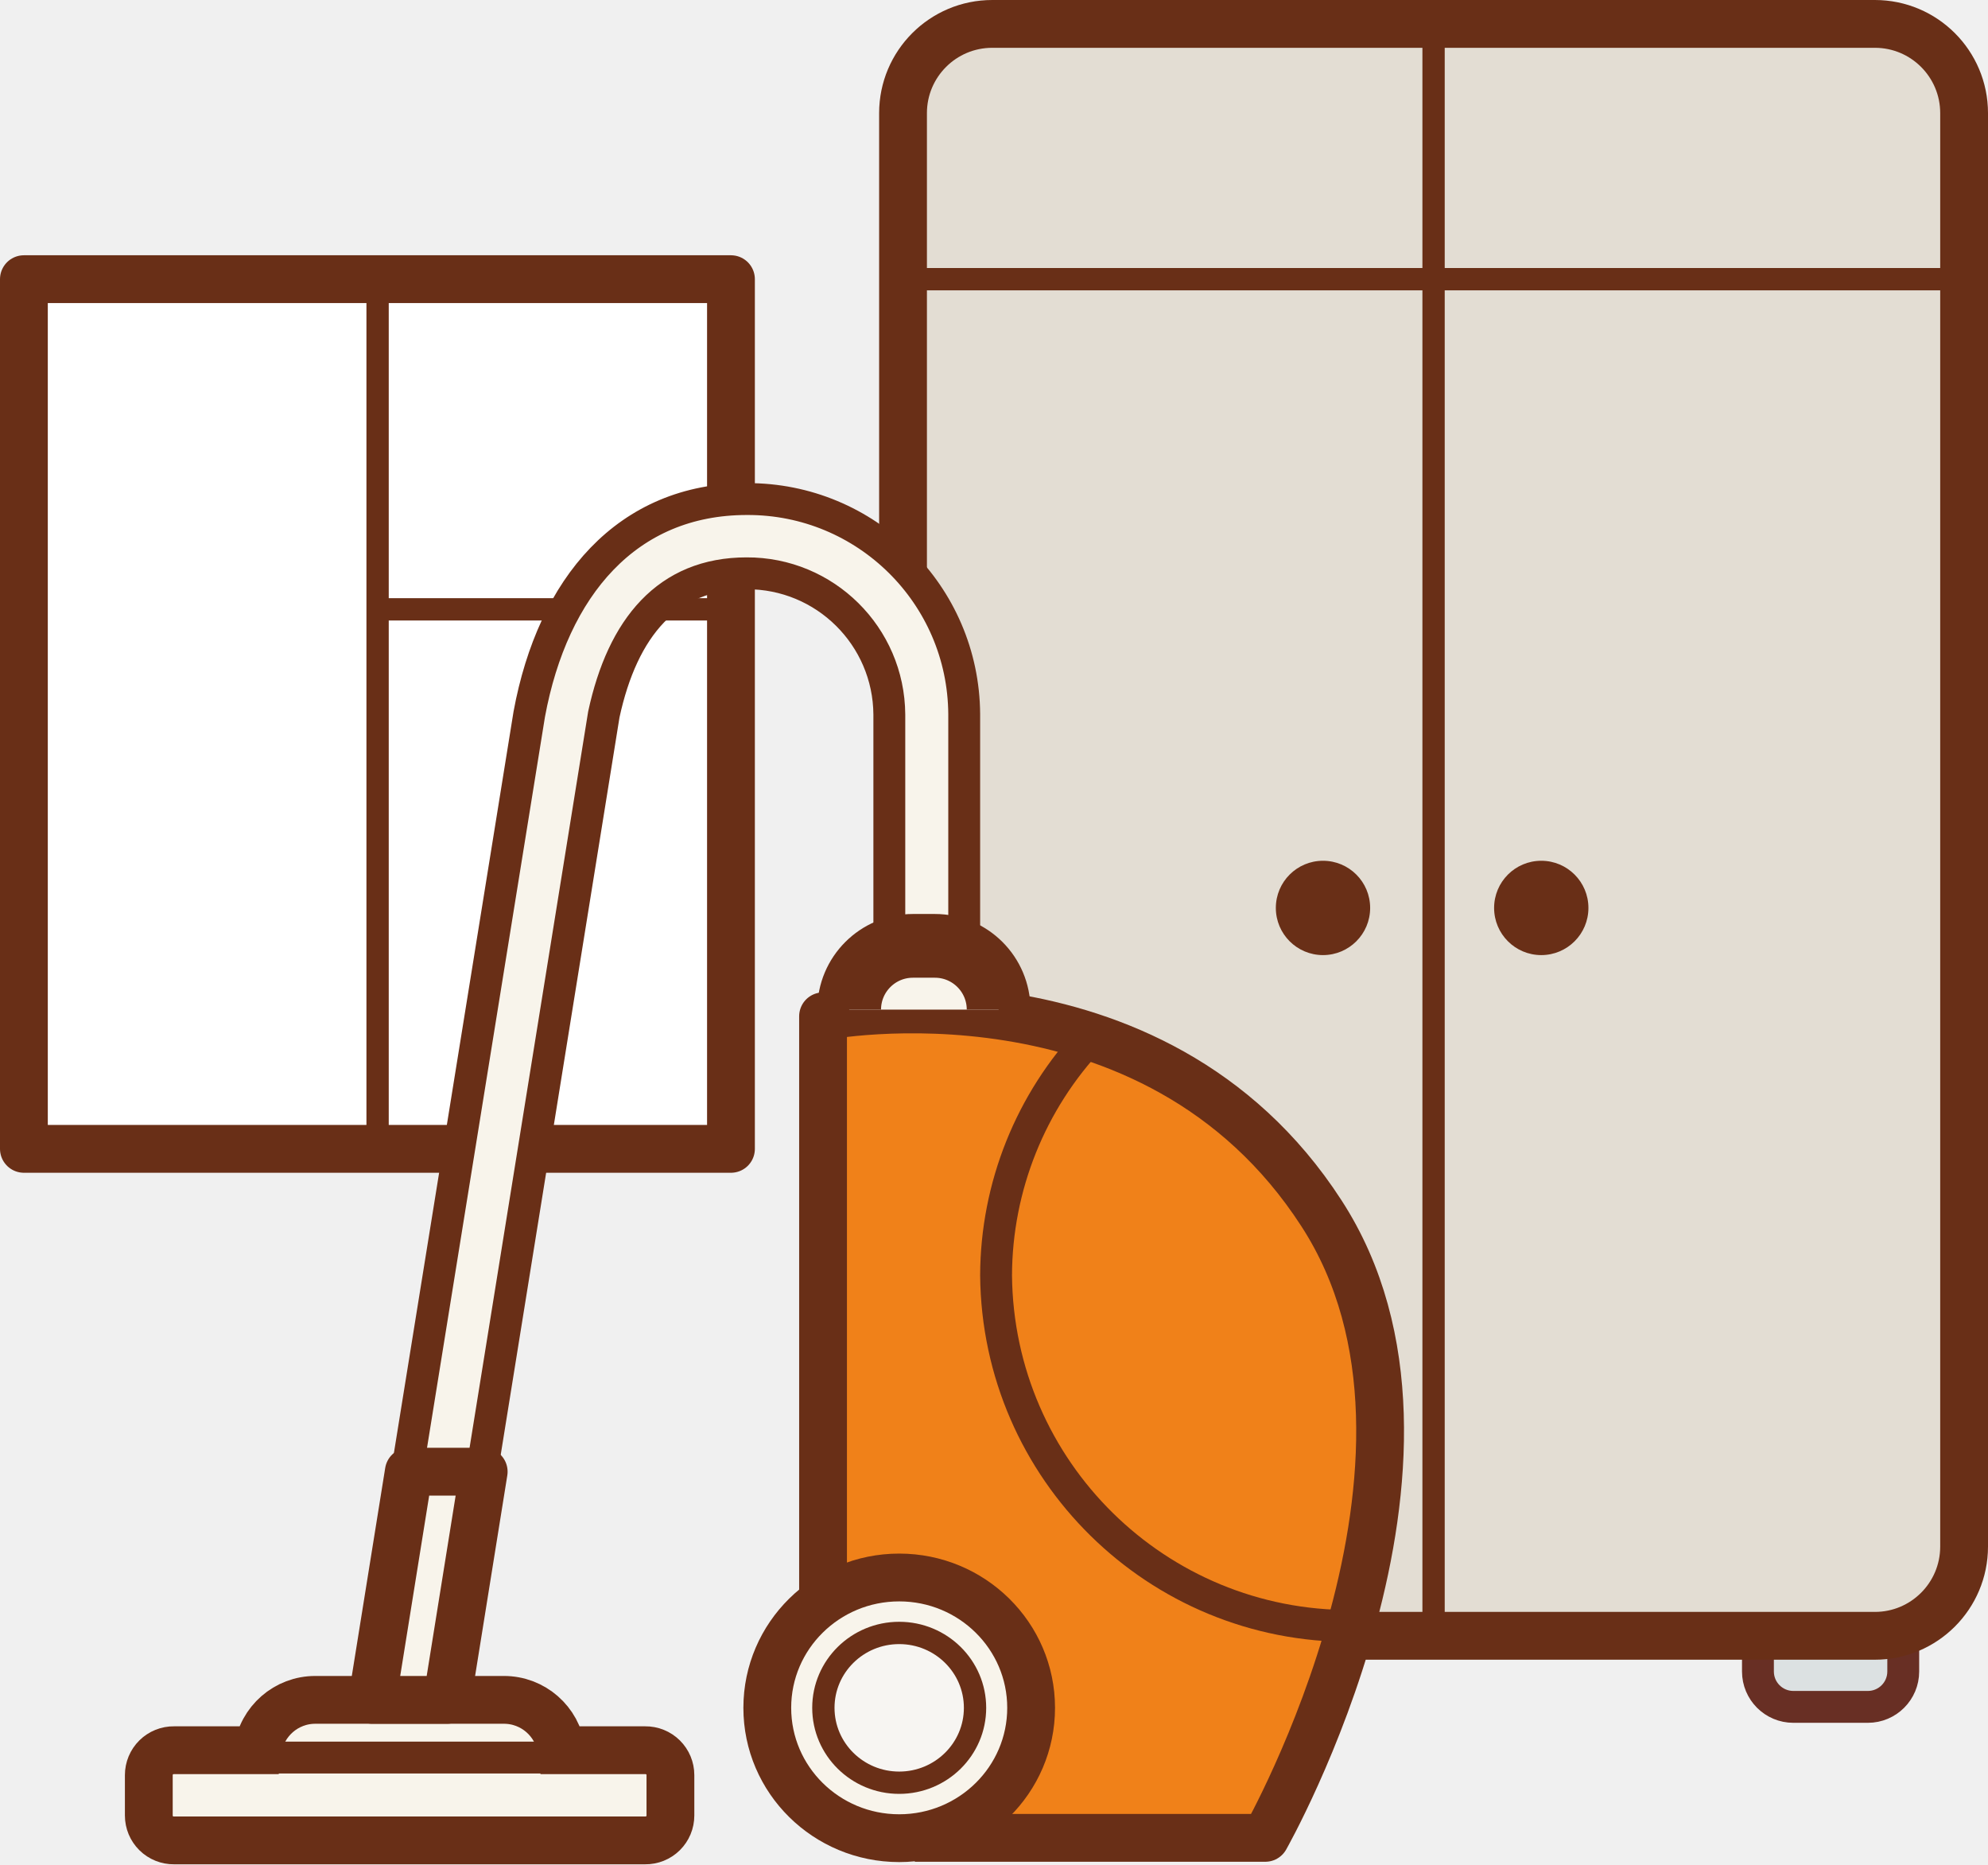
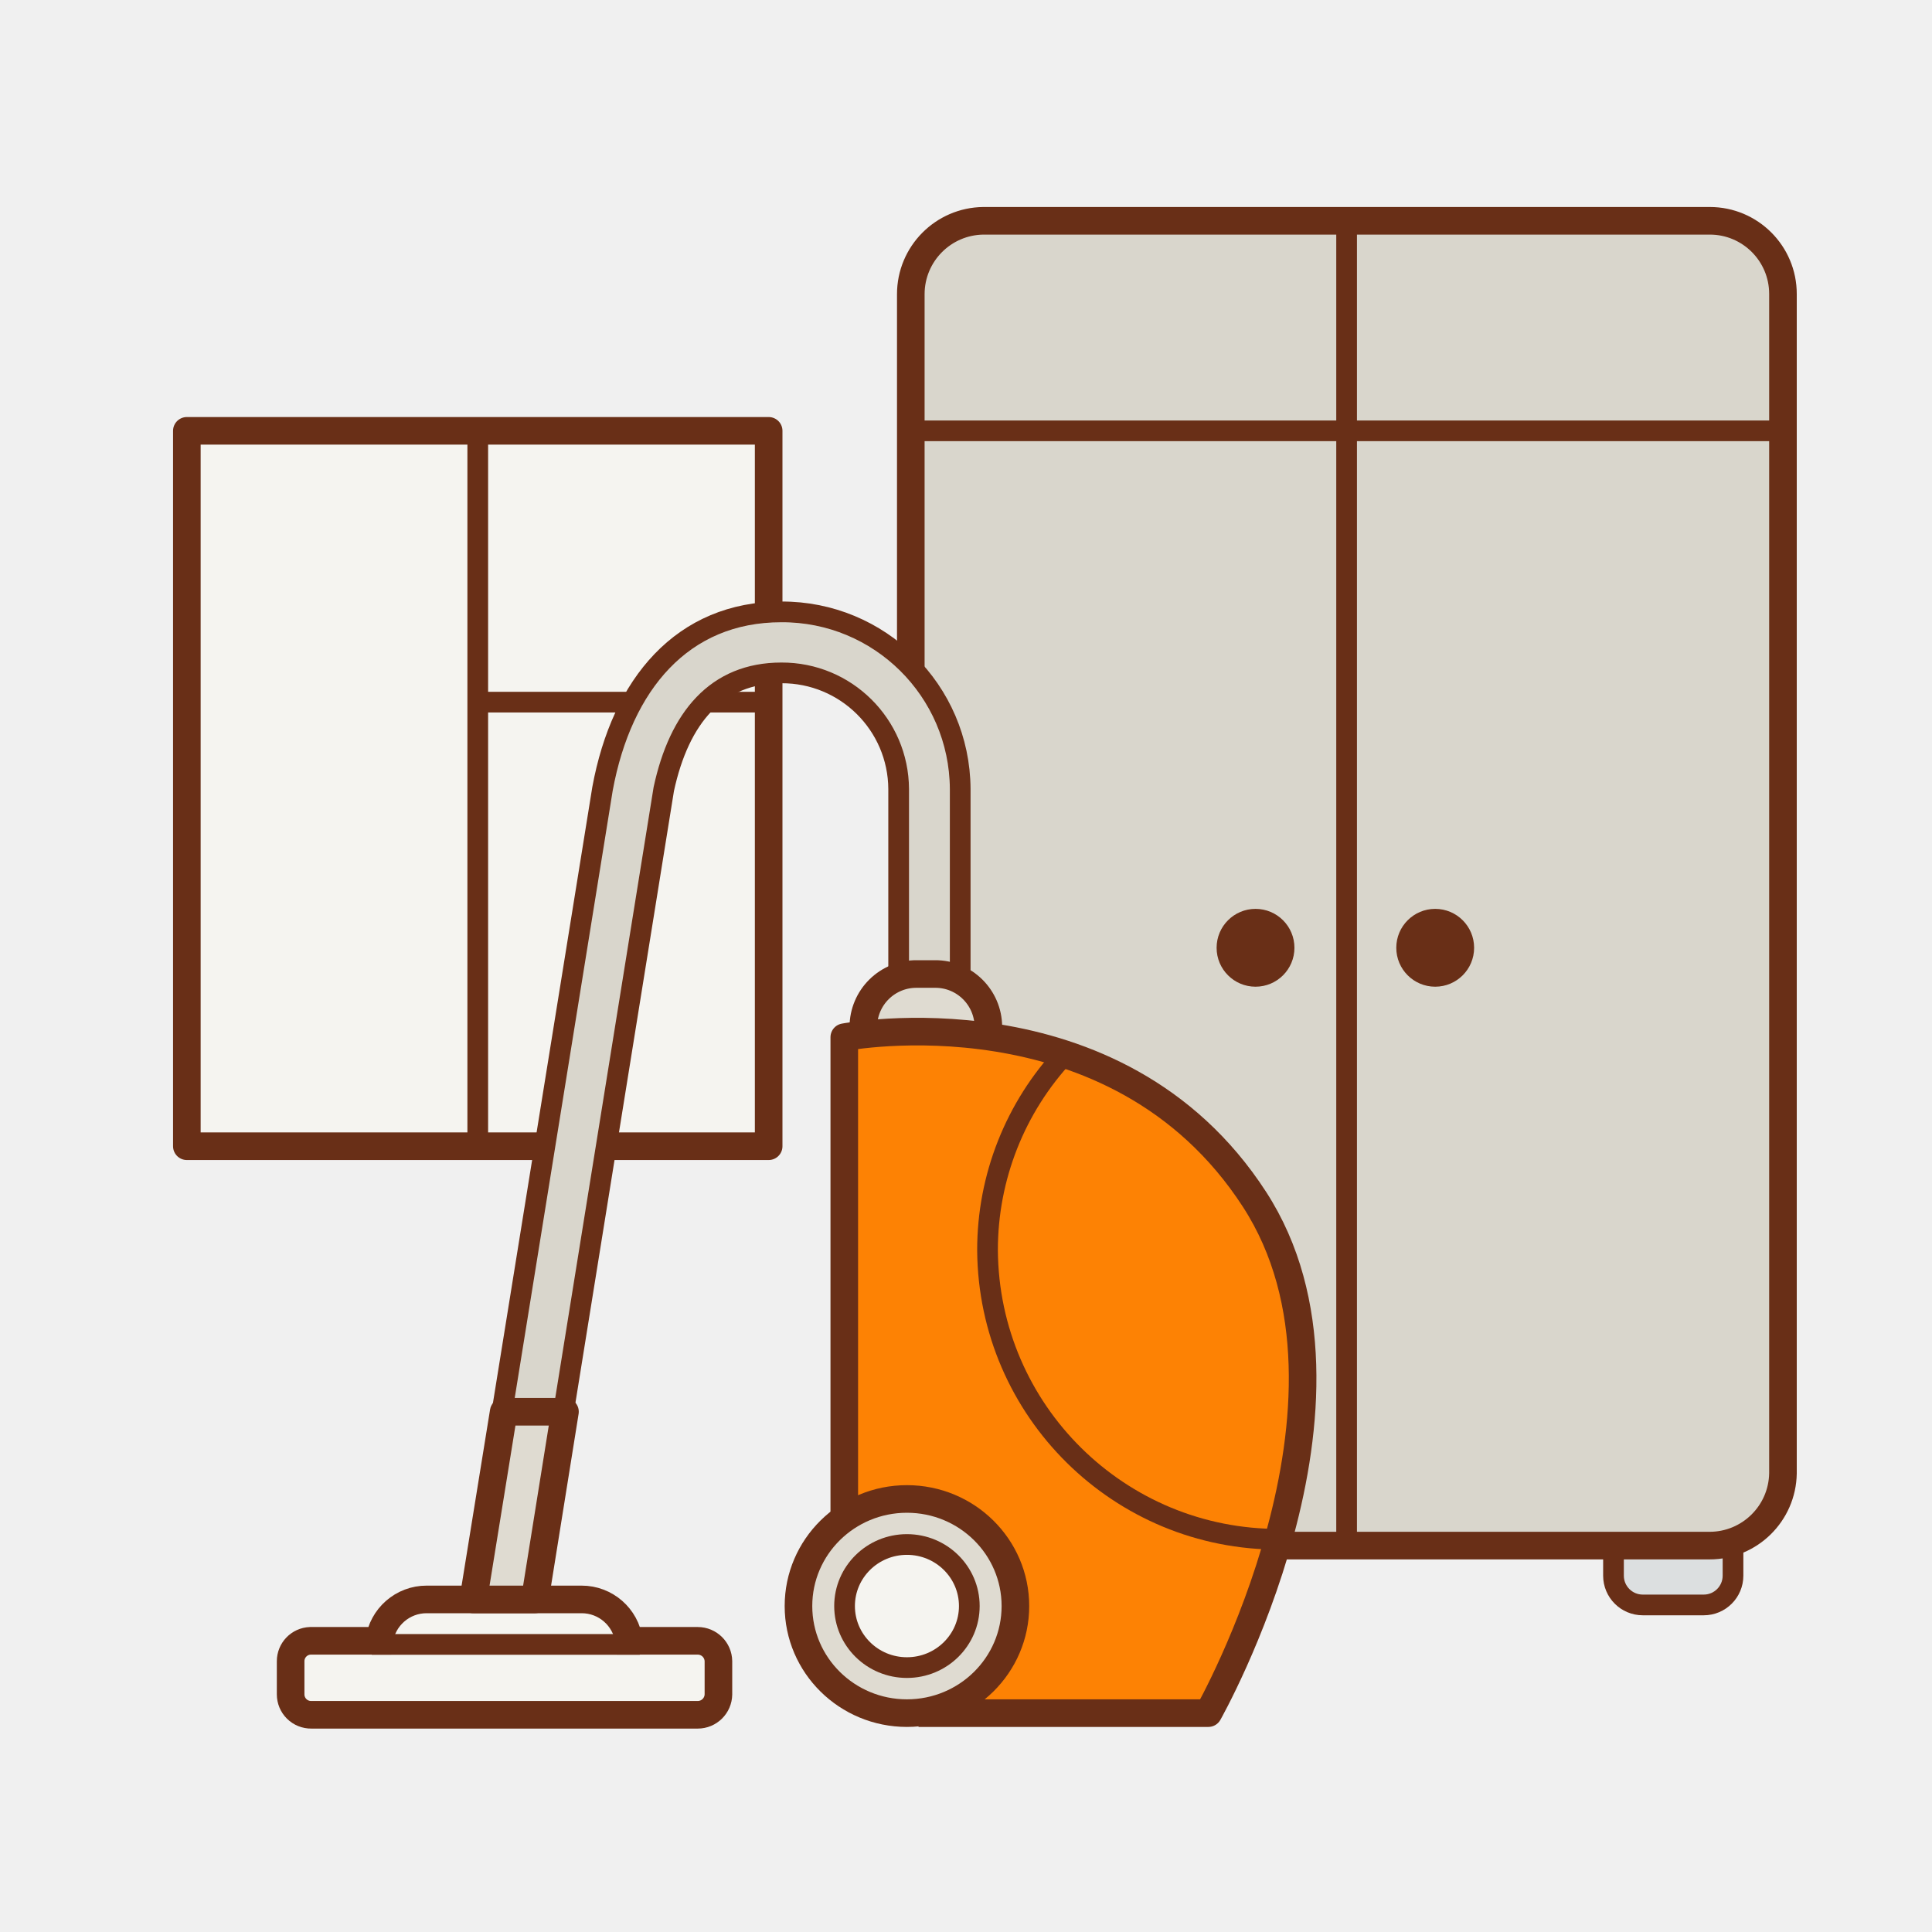
- <svg xmlns="http://www.w3.org/2000/svg" width="62.39" height="58.5" viewBox="0 0 62.39 58.5">
-   <rect x="29.97" y="43.06" width="4.56" height="10.5" rx="1.11" ry="1.11" fill="#ff8300" stroke="#682f24" stroke-linejoin="round" />
-   <rect x="55.17" y="43.06" width="4.56" height="10.5" rx="1.11" ry="1.11" fill="#dce1e2" stroke="#682f24" stroke-linejoin="round" />
-   <rect x="28.34" y=".75" width="33.3" height="50.58" rx="2.8" ry="2.8" fill="#e3ddd3" stroke="#692f17" stroke-linecap="round" stroke-linejoin="round" stroke-width="1.5" />
-   <path fill="none" stroke="#692f17" stroke-linejoin="round" stroke-width=".7" d="M28.34 8.76h33.3M44.99.75v50.58" />
-   <circle cx="41.52" cy="28.49" r="1.48" fill="#692f17" />
-   <circle cx="48.37" cy="28.49" r="1.48" fill="#692f17" />
-   <path fill="#fff" stroke="#692f17" stroke-linecap="round" stroke-linejoin="round" stroke-width="1.5" d="M.75 8.76h22.19v27.29H.75z" />
-   <path fill="none" stroke="#692f17" stroke-linejoin="round" stroke-width=".7" d="M11.85 8.76v27.29M11.85 19.12h11.09" />
-   <g stroke="#692f17">
-     <path d="M25.83 50.47V31.89s10.35-2 15.64 6.18c5 7.7-1.76 19.6-1.76 19.6h-11" fill="#f08119" stroke-linejoin="round" stroke-width="1.5" fill-rule="evenodd" />
-     <ellipse cx="28.22" cy="53.59" rx="4.14" ry="4.09" fill="#f8f4eb" stroke-miterlimit="10" stroke-width="1.5" />
-     <ellipse cx="28.22" cy="53.59" rx="2.38" ry="2.35" fill="#f7f5f2" stroke-linejoin="round" stroke-width=".7" />
-     <path d="M34.26 32.54a10.92 10.92 0 0 0-3 7.48 11.1 11.1 0 0 0 11.17 11" fill="none" stroke-linejoin="round" fill-rule="evenodd" />
-     <path d="M11.68 52.96h2.35l4.92-30.54c.59-2.73 2-4.43 4.48-4.43a4.46 4.46 0 0 1 4.48 4.43v7.25h2.35v-7.26a6.79 6.79 0 0 0-6.82-6.75c-3.76 0-6.09 2.75-6.83 6.75z" fill="#f8f4eb" stroke-linecap="round" stroke-linejoin="round" />
-     <path d="M31.34 31.68a2 2 0 0 0-2-2h-.69a2 2 0 0 0-2 2" fill="#f8f4eb" stroke-linejoin="round" stroke-width="2" />
-     <path d="M5.46 54.92h2.63a1.82 1.82 0 0 1 1.81-1.58h5.91a1.82 1.82 0 0 1 1.81 1.58h2.63a.78.78 0 0 1 .79.78v1.27a.78.78 0 0 1-.79.78H5.46a.78.78 0 0 1-.79-.78V55.7a.78.78 0 0 1 .79-.78z" fill="#f8f4eb" stroke-miterlimit="10" stroke-width="1.5" />
-     <path fill="#e2ddd3" stroke-linejoin="round" d="M18.01 55.15H7.79" />
-     <path fill="#f8f4eb" stroke-linejoin="round" stroke-width="1.5" d="M15.18 46.18l-1.15 7.16h-2.35l1.15-7.16h2.35z" />
+ <svg xmlns="http://www.w3.org/2000/svg" width="70" height="70" viewBox="0 0 70 70">
+   <g data-name="Слой 1">
+     <path fill="none" d="M0 0h70v70H0z" />
+     <rect x="34.52" y="48.18" width="4.33" height="9.97" rx="1.06" ry="1.06" fill="#ec8213" stroke="#692f17" stroke-linejoin="round" />
+     <rect x="58.46" y="48.18" width="4.33" height="9.97" rx="1.06" ry="1.06" fill="#dcdfe0" stroke="#692f17" stroke-linejoin="round" stroke-width=".75" />
+     <path d="M35.63 8h26.32a2.65 2.65 0 0 1 2.65 2.65v42.73A2.66 2.66 0 0 1 61.94 56H35.63A2.66 2.66 0 0 1 33 53.38V10.66A2.66 2.66 0 0 1 35.63 8z" fill="#d9d6cc" stroke="#692f17" stroke-linecap="round" stroke-linejoin="round" />
+     <path fill="none" stroke="#692f17" stroke-linejoin="round" stroke-width=".75" d="M32.98 15.61H64.6M48.79 8v48.04" />
+     <circle cx="45.49" cy="34.34" r="1.41" fill="#692f17" />
+     <circle cx="52" cy="34.34" r="1.41" fill="#692f17" />
+     <path fill="#f5f4f0" stroke="#692f17" stroke-linecap="round" stroke-linejoin="round" d="M6.77 15.61h21.08v25.92H6.77z" />
+     <path fill="none" stroke="#692f17" stroke-linejoin="round" stroke-width=".75" d="M17.31 15.61v25.91M17.31 25.44h10.54" />
+     <path d="M17.15 57.59h2.23l4.67-29c.56-2.59 1.91-4.21 4.26-4.21a4.23 4.23 0 0 1 4.25 4.21v6.89h2.23v-6.9a6.45 6.45 0 0 0-6.48-6.41c-3.58 0-5.78 2.61-6.48 6.41z" fill="#d9d6cc" stroke="#692f17" stroke-linecap="round" stroke-linejoin="round" stroke-width=".75" />
+     <path d="M35.81 37.2a1.92 1.92 0 0 0-1.93-1.91h-.66a1.92 1.92 0 0 0-1.94 1.91" fill="#dfdbd1" stroke="#692f17" stroke-linejoin="round" />
+     <path d="M11.24 59.45h2.5a1.73 1.73 0 0 1 1.72-1.5h5.61a1.73 1.73 0 0 1 1.72 1.5h2.49a.75.75 0 0 1 .75.74v1.2a.75.75 0 0 1-.75.74h-14a.74.74 0 0 1-.75-.74v-1.2a.74.74 0 0 1 .71-.74z" fill="#f5f4f0" stroke="#692f17" stroke-miterlimit="10" />
+     <path fill="#dfdbd1" stroke="#692f17" stroke-linejoin="round" stroke-width=".75" d="M23.18 59.58h-9.71" />
+     <path fill="#dfdbd1" stroke="#692f17" stroke-linejoin="round" d="M20.47 51.15l-1.09 6.8h-2.23l1.1-6.8h2.22z" />
+     <path d="M30.59 55.19V37.58s9.83-1.89 14.86 5.87c4.74 7.31-1.67 18.62-1.67 18.62h-10.5" fill="#fd8204" stroke="#692f17" stroke-linejoin="round" fill-rule="evenodd" />
+     <ellipse cx="32.86" cy="58.19" rx="3.93" ry="3.88" fill="#dfdbd1" stroke="#692f17" stroke-miterlimit="10" />
+     <ellipse cx="32.86" cy="58.19" rx="2.26" ry="2.23" fill="#f5f4f0" stroke="#692f17" stroke-linejoin="round" stroke-width=".75" />
+     <path d="M38.59 38.19a10.37 10.37 0 0 0-2.81 7.11 10.54 10.54 0 0 0 10.6 10.47" fill="none" stroke="#692f17" stroke-linejoin="round" stroke-width=".75" fill-rule="evenodd" />
  </g>
</svg>
